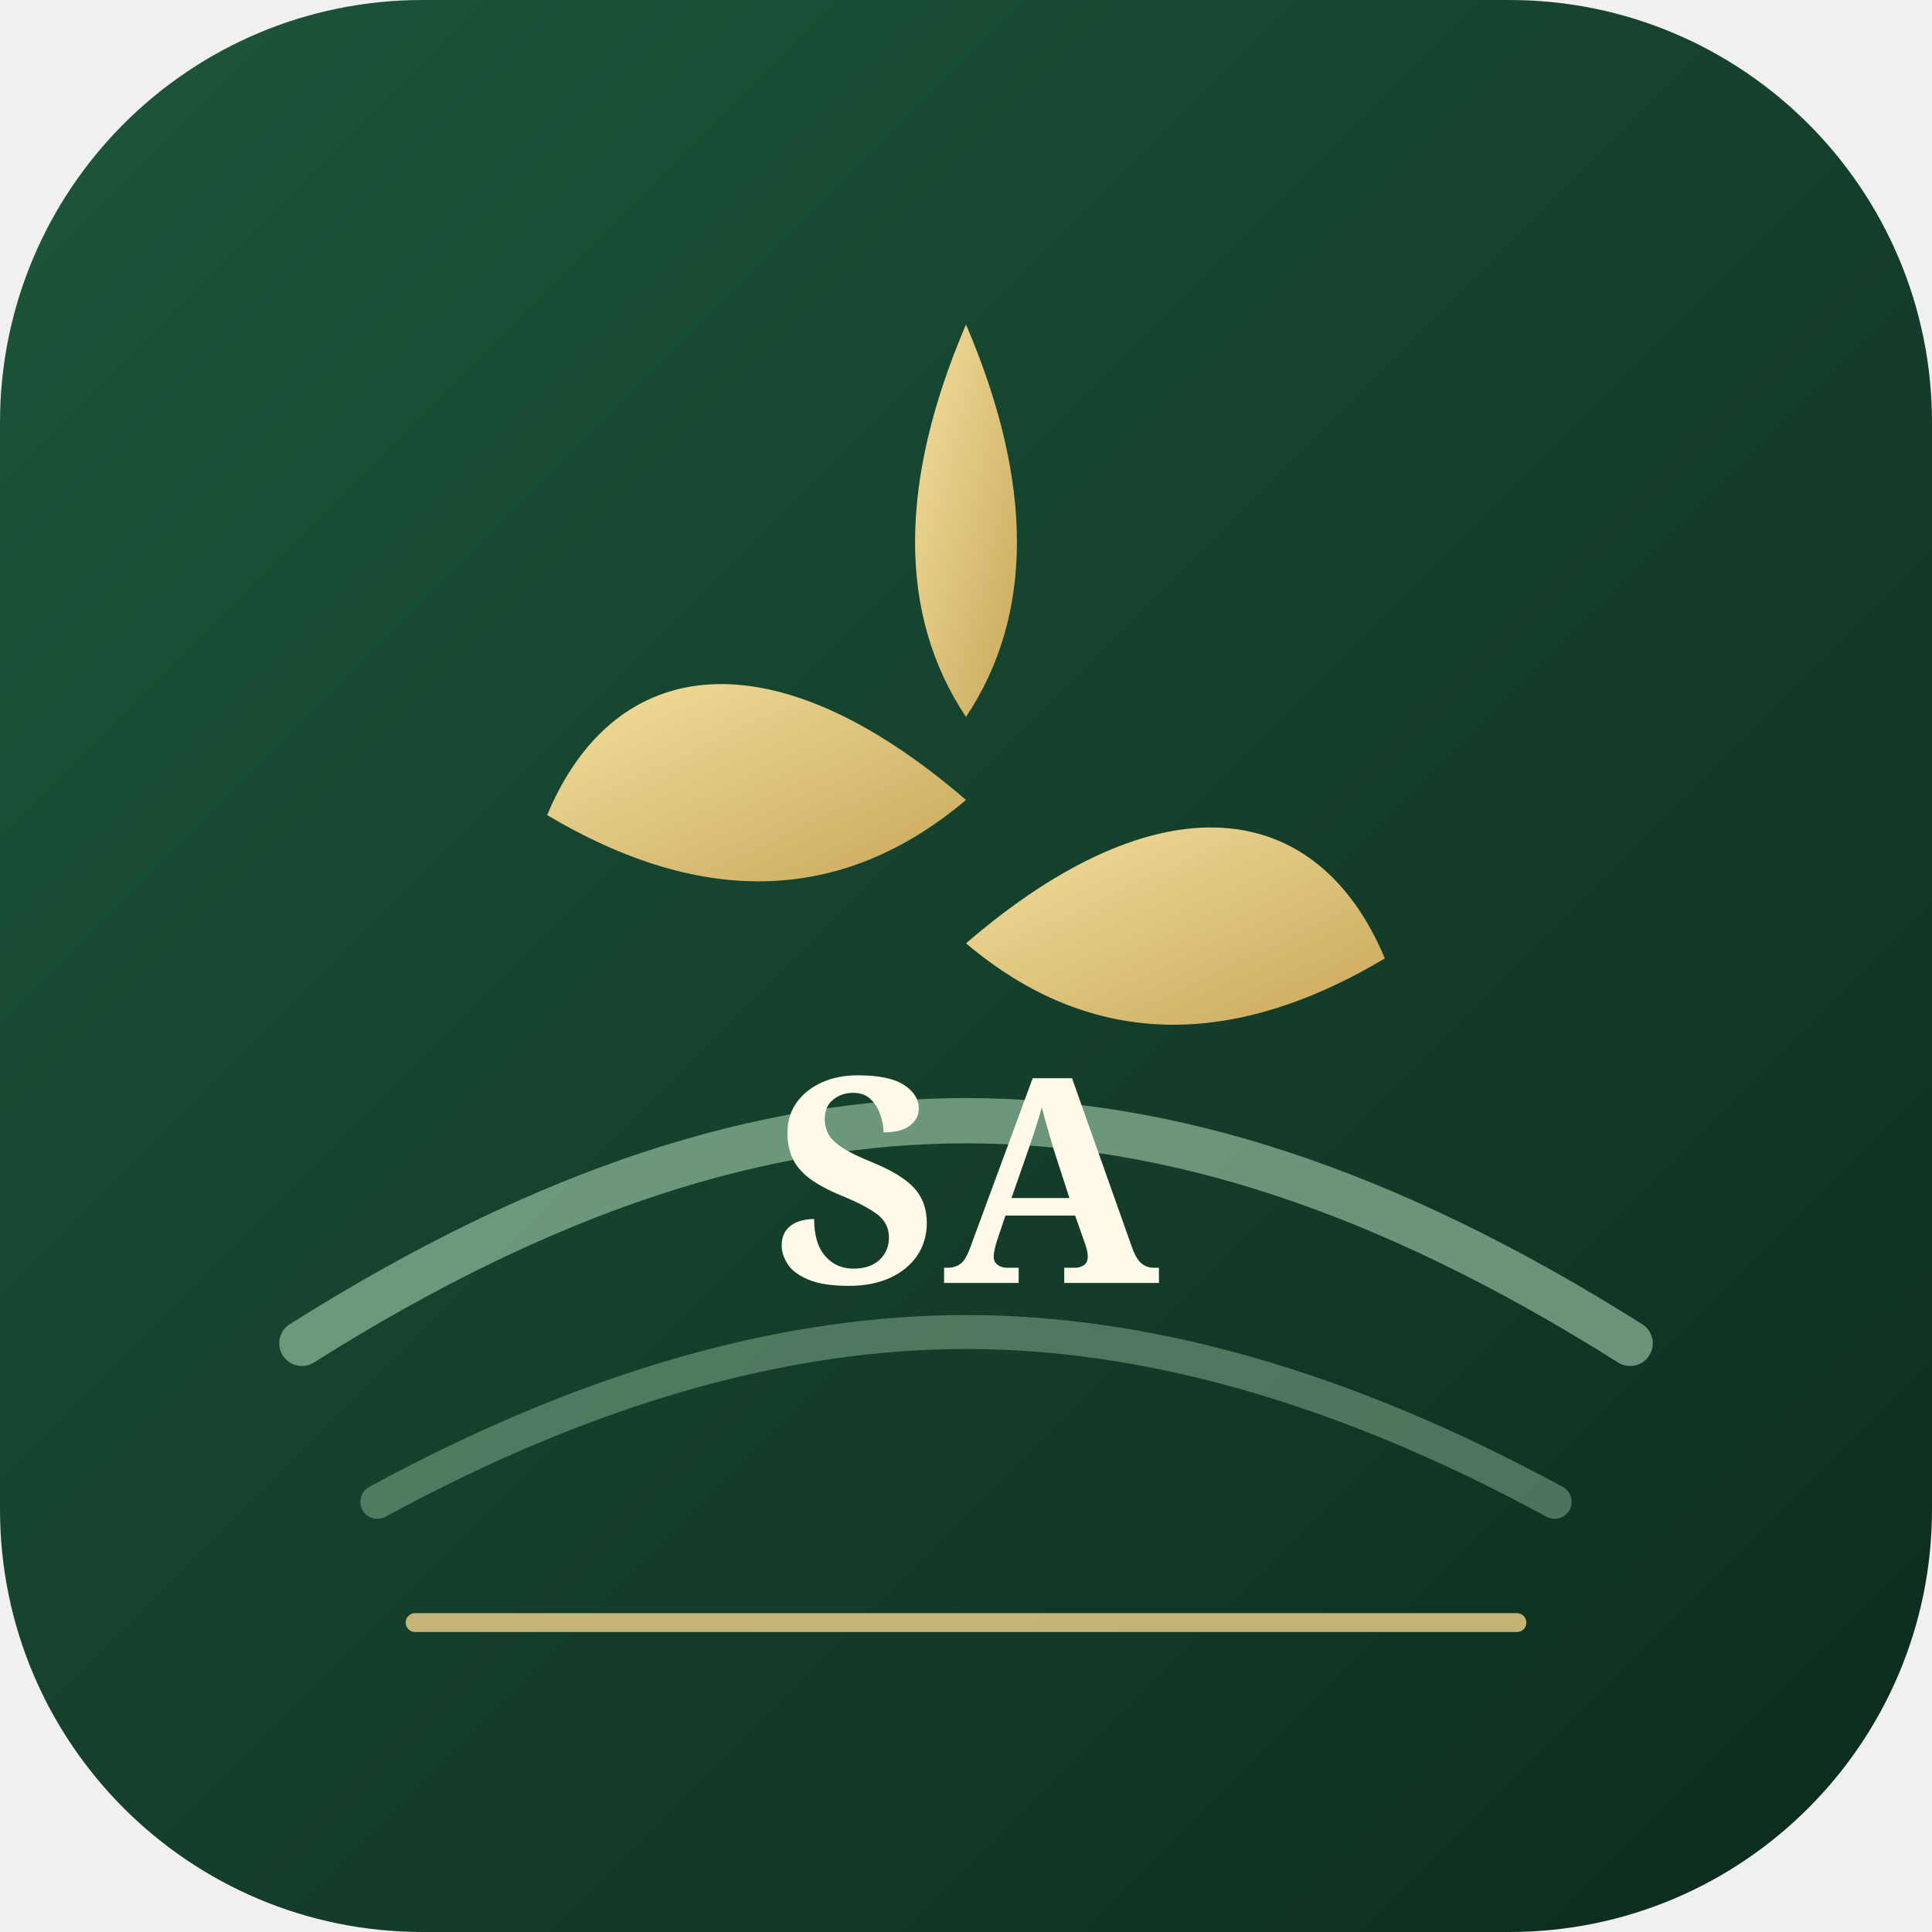
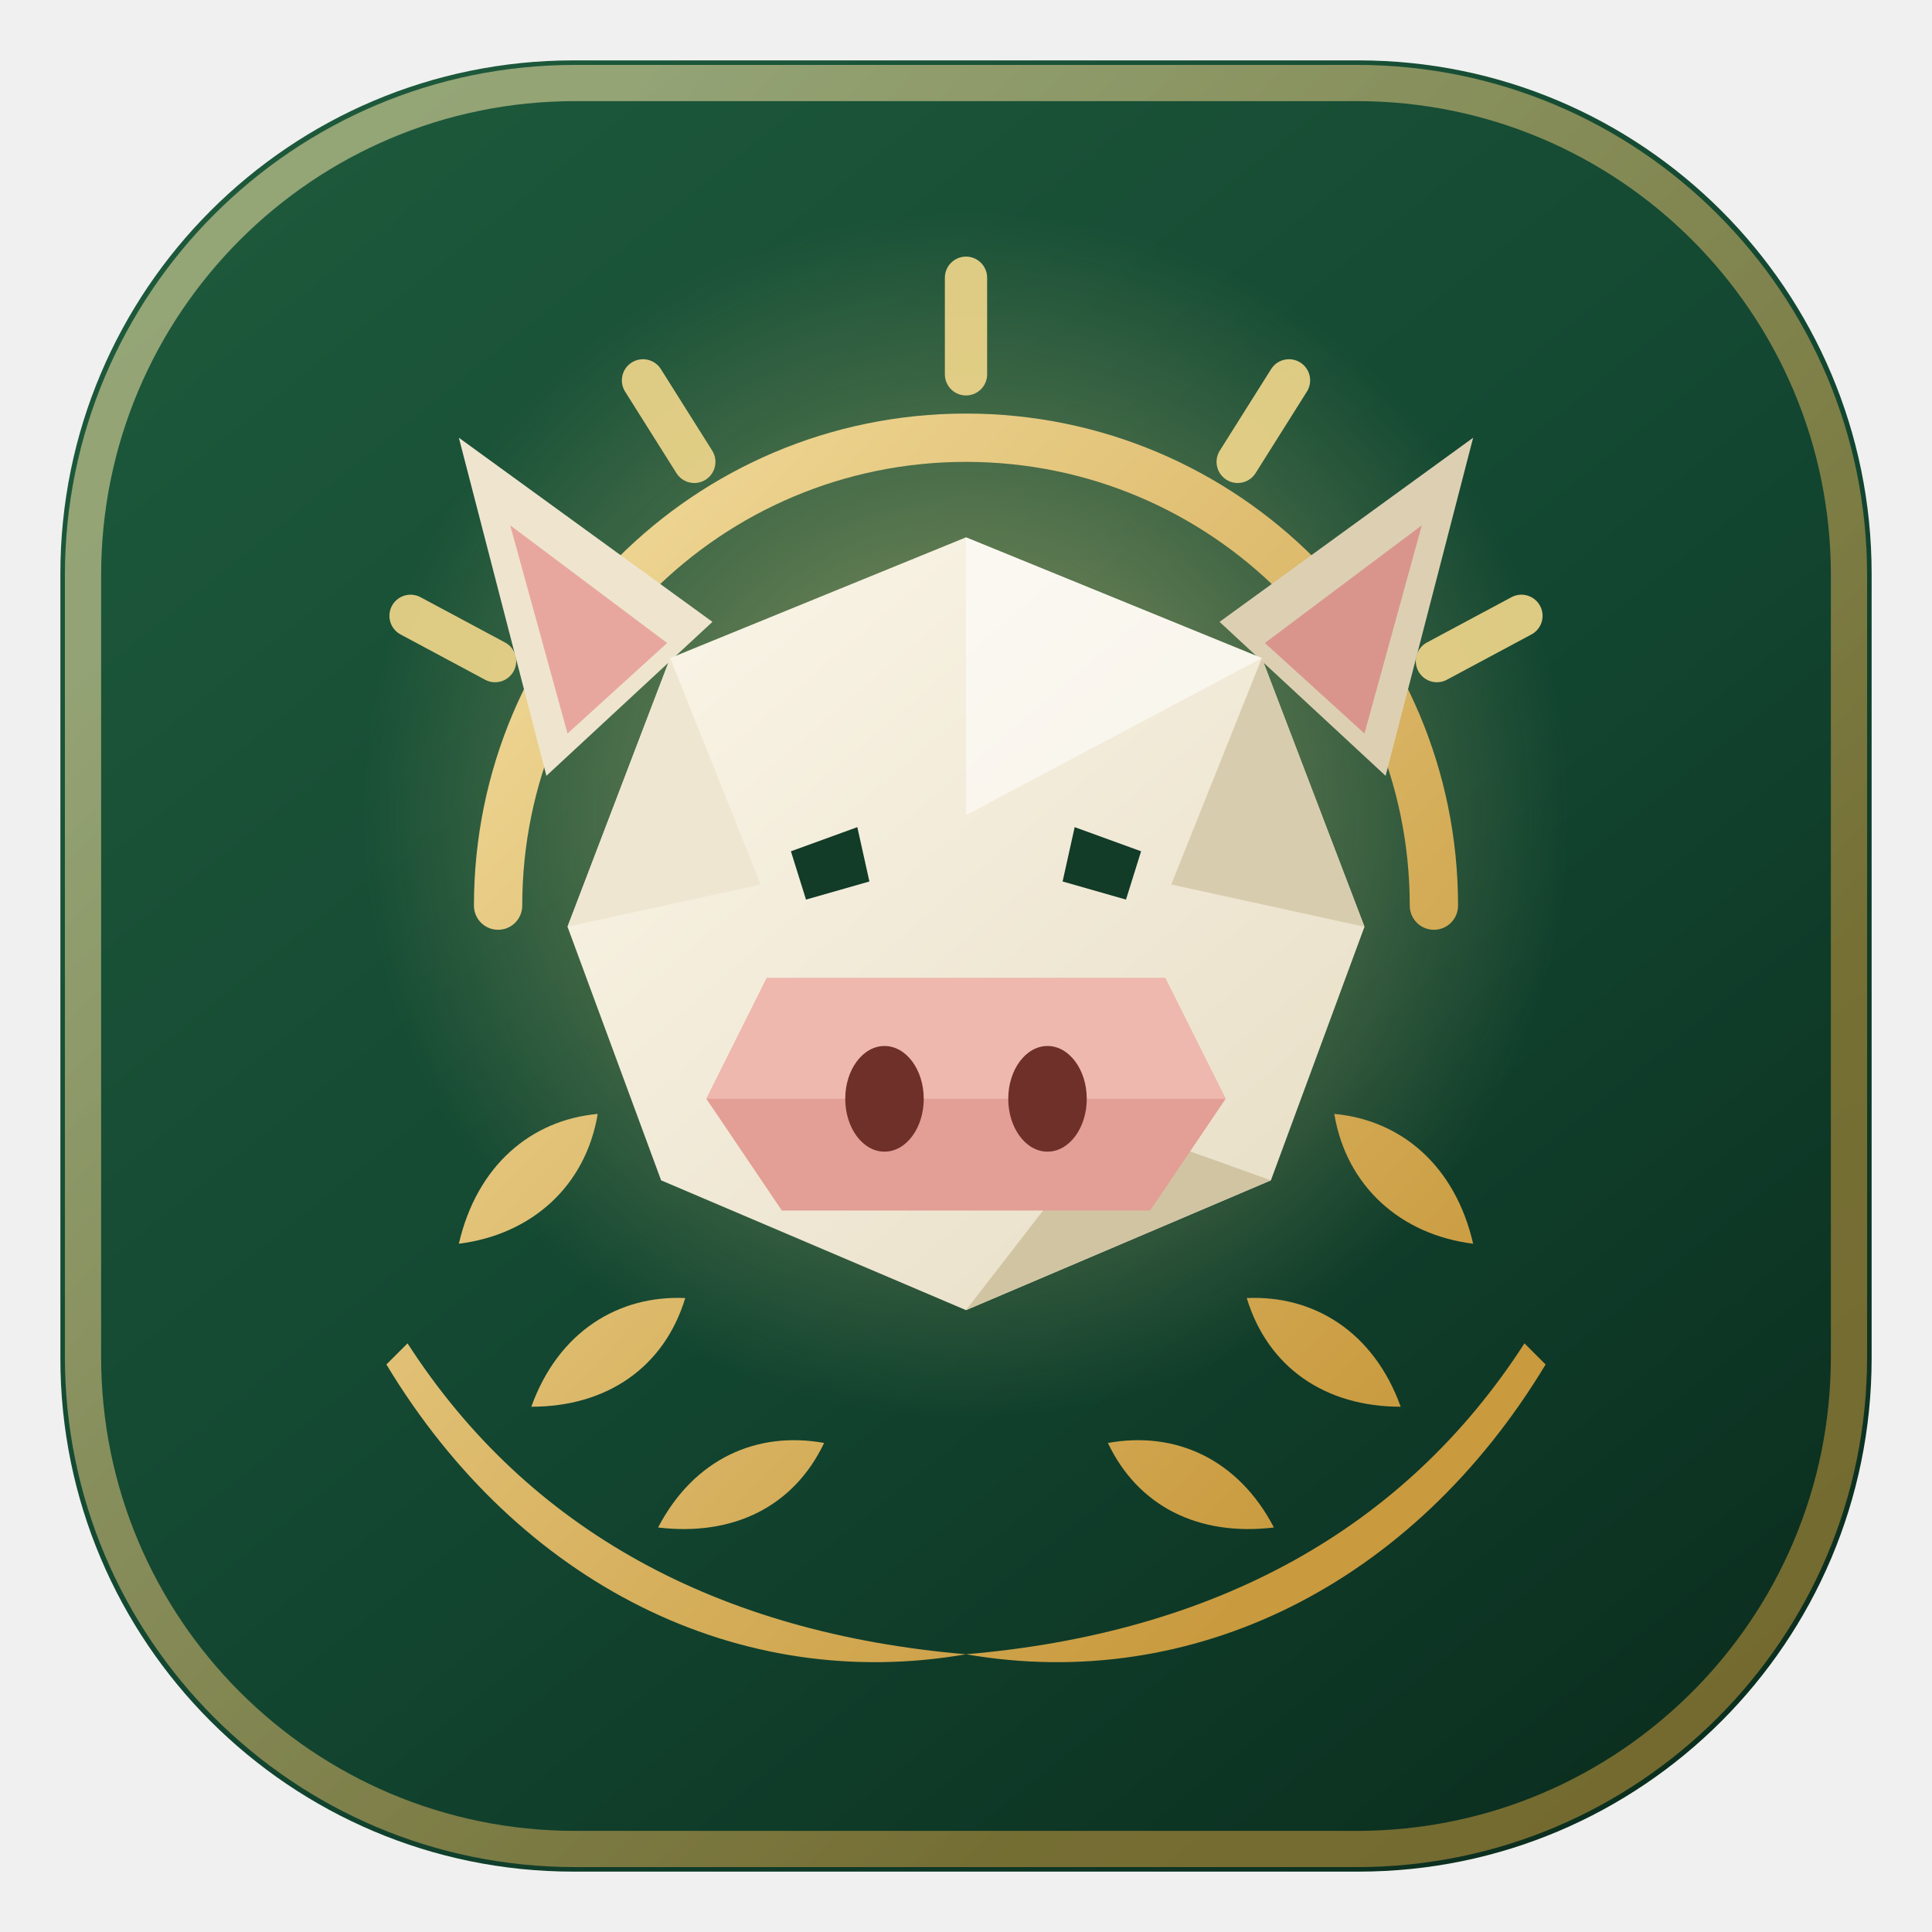
- <svg xmlns="http://www.w3.org/2000/svg" viewBox="0 0 512 512" width="512" height="512">
+ <svg xmlns="http://www.w3.org/2000/svg" viewBox="0 0 64 64" width="512" height="512">
  <defs>
-     <linearGradient id="bg" x1="0" y1="0" x2="1" y2="1">
-       <stop offset="0" stop-color="#1d563b" />
-       <stop offset="1" stop-color="#0c2b1d" />
+     <linearGradient id="bg" x1="8" y1="2" x2="58" y2="64" gradientUnits="userSpaceOnUse">
+       <stop stop-color="#1E5A3C" />
+       <stop offset=".55" stop-color="#124530" />
+       <stop offset="1" stop-color="#0A2A1C" />
    </linearGradient>
-     <linearGradient id="gold" x1="0" y1="0" x2="1" y2="1">
-       <stop offset="0" stop-color="#f3df9d" />
-       <stop offset="1" stop-color="#c9a85b" />
+     <linearGradient id="gold" x1="14" y1="10" x2="50" y2="44" gradientUnits="userSpaceOnUse">
+       <stop stop-color="#F6E3A6" />
+       <stop offset="1" stop-color="#C99A3E" />
+     </linearGradient>
+     <radialGradient id="sun" cx="32" cy="27" r="20" gradientUnits="userSpaceOnUse">
+       <stop stop-color="#F3D88C" stop-opacity=".55" />
+       <stop offset="1" stop-color="#F3D88C" stop-opacity="0" />
+     </radialGradient>
+     <linearGradient id="face" x1="20" y1="18" x2="44" y2="46" gradientUnits="userSpaceOnUse">
+       <stop stop-color="#FBF6E9" />
+       <stop offset="1" stop-color="#E6DCC3" />
    </linearGradient>
  </defs>
-   <rect width="512" height="512" rx="112" fill="url(#bg)" />
-   <path d="M80 356c65-41 122-59 176-59s111 18 176 59" fill="none" stroke="#8eb99a" stroke-width="12" stroke-linecap="round" opacity=".72" />
-   <path d="M100 398c57-31 109-45 156-45s99 14 156 45" fill="none" stroke="#8eb99a" stroke-width="9" stroke-linecap="round" opacity=".48" />
-   <path d="M256 86c-18 42-18 77 0 104 18-27 18-62 0-104Z" fill="url(#gold)" />
-   <path d="M256 173v154" stroke="url(#gold)" stroke-width="13" stroke-linecap="round" />
-   <path d="M256 212c-51-44-93-39-111 4 42 25 79 23 111-4Z" fill="url(#gold)" />
-   <path d="M256 250c51-44 93-39 111 4-42 25-79 23-111-4Z" fill="url(#gold)" />
-   <text x="256" y="340" text-anchor="middle" fill="#fff9e9" font-family="Georgia,serif" font-size="76" font-weight="700" letter-spacing="2">SA</text>
-   <path d="M110 430h292" stroke="#d7c17f" stroke-width="5" stroke-linecap="round" opacity=".9" />
+   <rect x="2" y="2" width="60" height="60" rx="17" fill="url(#bg)" />
+   <rect x="2.75" y="2.75" width="58.5" height="58.5" rx="16.3" fill="none" stroke="url(#gold)" stroke-opacity=".55" stroke-width="1.2" />
+   <circle cx="32" cy="27" r="20" fill="url(#sun)" />
+   <path d="M16.5 30a15.5 15.5 0 0 1 31 0" fill="none" stroke="url(#gold)" stroke-width="1.6" stroke-linecap="round" />
+   <g stroke="#F3D88C" stroke-width="1.4" stroke-linecap="round" opacity=".9">
+     <path d="M32 9.2v3.2" />
+     <path d="M21.3 12.6l1.7 2.7" />
+     <path d="M42.7 12.6l-1.7 2.7" />
+     <path d="M13.6 20.4l2.8 1.5" />
+     <path d="M50.4 20.4l-2.8 1.5" />
+   </g>
+   <path d="M23.6 20.6l-8.4-6.1 2.9 11.2z" fill="#EFE5CF" />
+   <path d="M22.1 21.3l-5.2-3.9 1.9 6.9z" fill="#E8A79E" />
+   <path d="M40.4 20.6l8.4-6.1-2.9 11.2z" fill="#DDD0B2" />
+   <path d="M41.9 21.3l5.2-3.9-1.9 6.9z" fill="#D9958C" />
+   <path d="M32 17.8l9.8 4 3.4 8.9-3.1 8.4L32 43.4l-10.1-4.3-3.1-8.4 3.4-8.9z" fill="url(#face)" />
+   <path d="M32 17.8l9.8 4-9.8 5.2z" fill="#FFFFFF" fill-opacity=".55" />
+   <path d="M41.8 21.8l3.4 8.9-6.4-1.4z" fill="#D8CCAE" />
+   <path d="M22.2 21.8l-3.4 8.9 6.4-1.4z" fill="#EFE6D2" />
+   <path d="M42.1 39.1L32 43.4l4.8-6.2z" fill="#D1C4A3" />
+   <path d="M26.2 28.2l2.2-.8.4 1.8-2.1.6z" fill="#123B28" />
+   <path d="M37.8 28.2l-2.2-.8-.4 1.8 2.1.6z" fill="#123B28" />
+   <path d="M25.4 32.4h13.2l2 4-2.5 3.7H25.9l-2.5-3.7z" fill="#E39E95" />
+   <path d="M25.4 32.4h13.2l2 4H23.4z" fill="#EFB8AE" />
+   <ellipse cx="29.3" cy="36.4" rx="1.3" ry="1.75" fill="#6E3029" />
+   <ellipse cx="34.7" cy="36.4" rx="1.3" ry="1.75" fill="#6E3029" />
+   <g fill="url(#gold)">
+     <path d="M13.5 44.5c4 6.2 10.3 9.6 18.5 10.3-7.5 1.3-14.8-2.3-19.2-9.6z" />
+     <path d="M50.5 44.5c-4 6.2-10.3 9.6-18.5 10.3 7.5 1.3 14.8-2.3 19.2-9.6z" />
+     <path d="M15.2 41.2c.6-2.6 2.4-4.1 4.6-4.3-.4 2.4-2.2 4-4.6 4.3z" />
+     <path d="M17.6 46.6c.9-2.5 2.9-3.7 5.1-3.6-.7 2.3-2.6 3.6-5.1 3.6z" />
+     <path d="M21.8 50.6c1.2-2.3 3.3-3.2 5.5-2.8-1 2.1-3 3.1-5.5 2.8z" />
+     <path d="M48.8 41.2c-.6-2.6-2.4-4.1-4.6-4.3.4 2.4 2.2 4 4.6 4.3z" />
+     <path d="M46.4 46.6c-.9-2.5-2.9-3.7-5.1-3.6.7 2.3 2.6 3.6 5.1 3.6z" />
+     <path d="M42.2 50.6c-1.2-2.3-3.3-3.2-5.5-2.8 1 2.1 3 3.1 5.5 2.8z" />
+   </g>
</svg>
